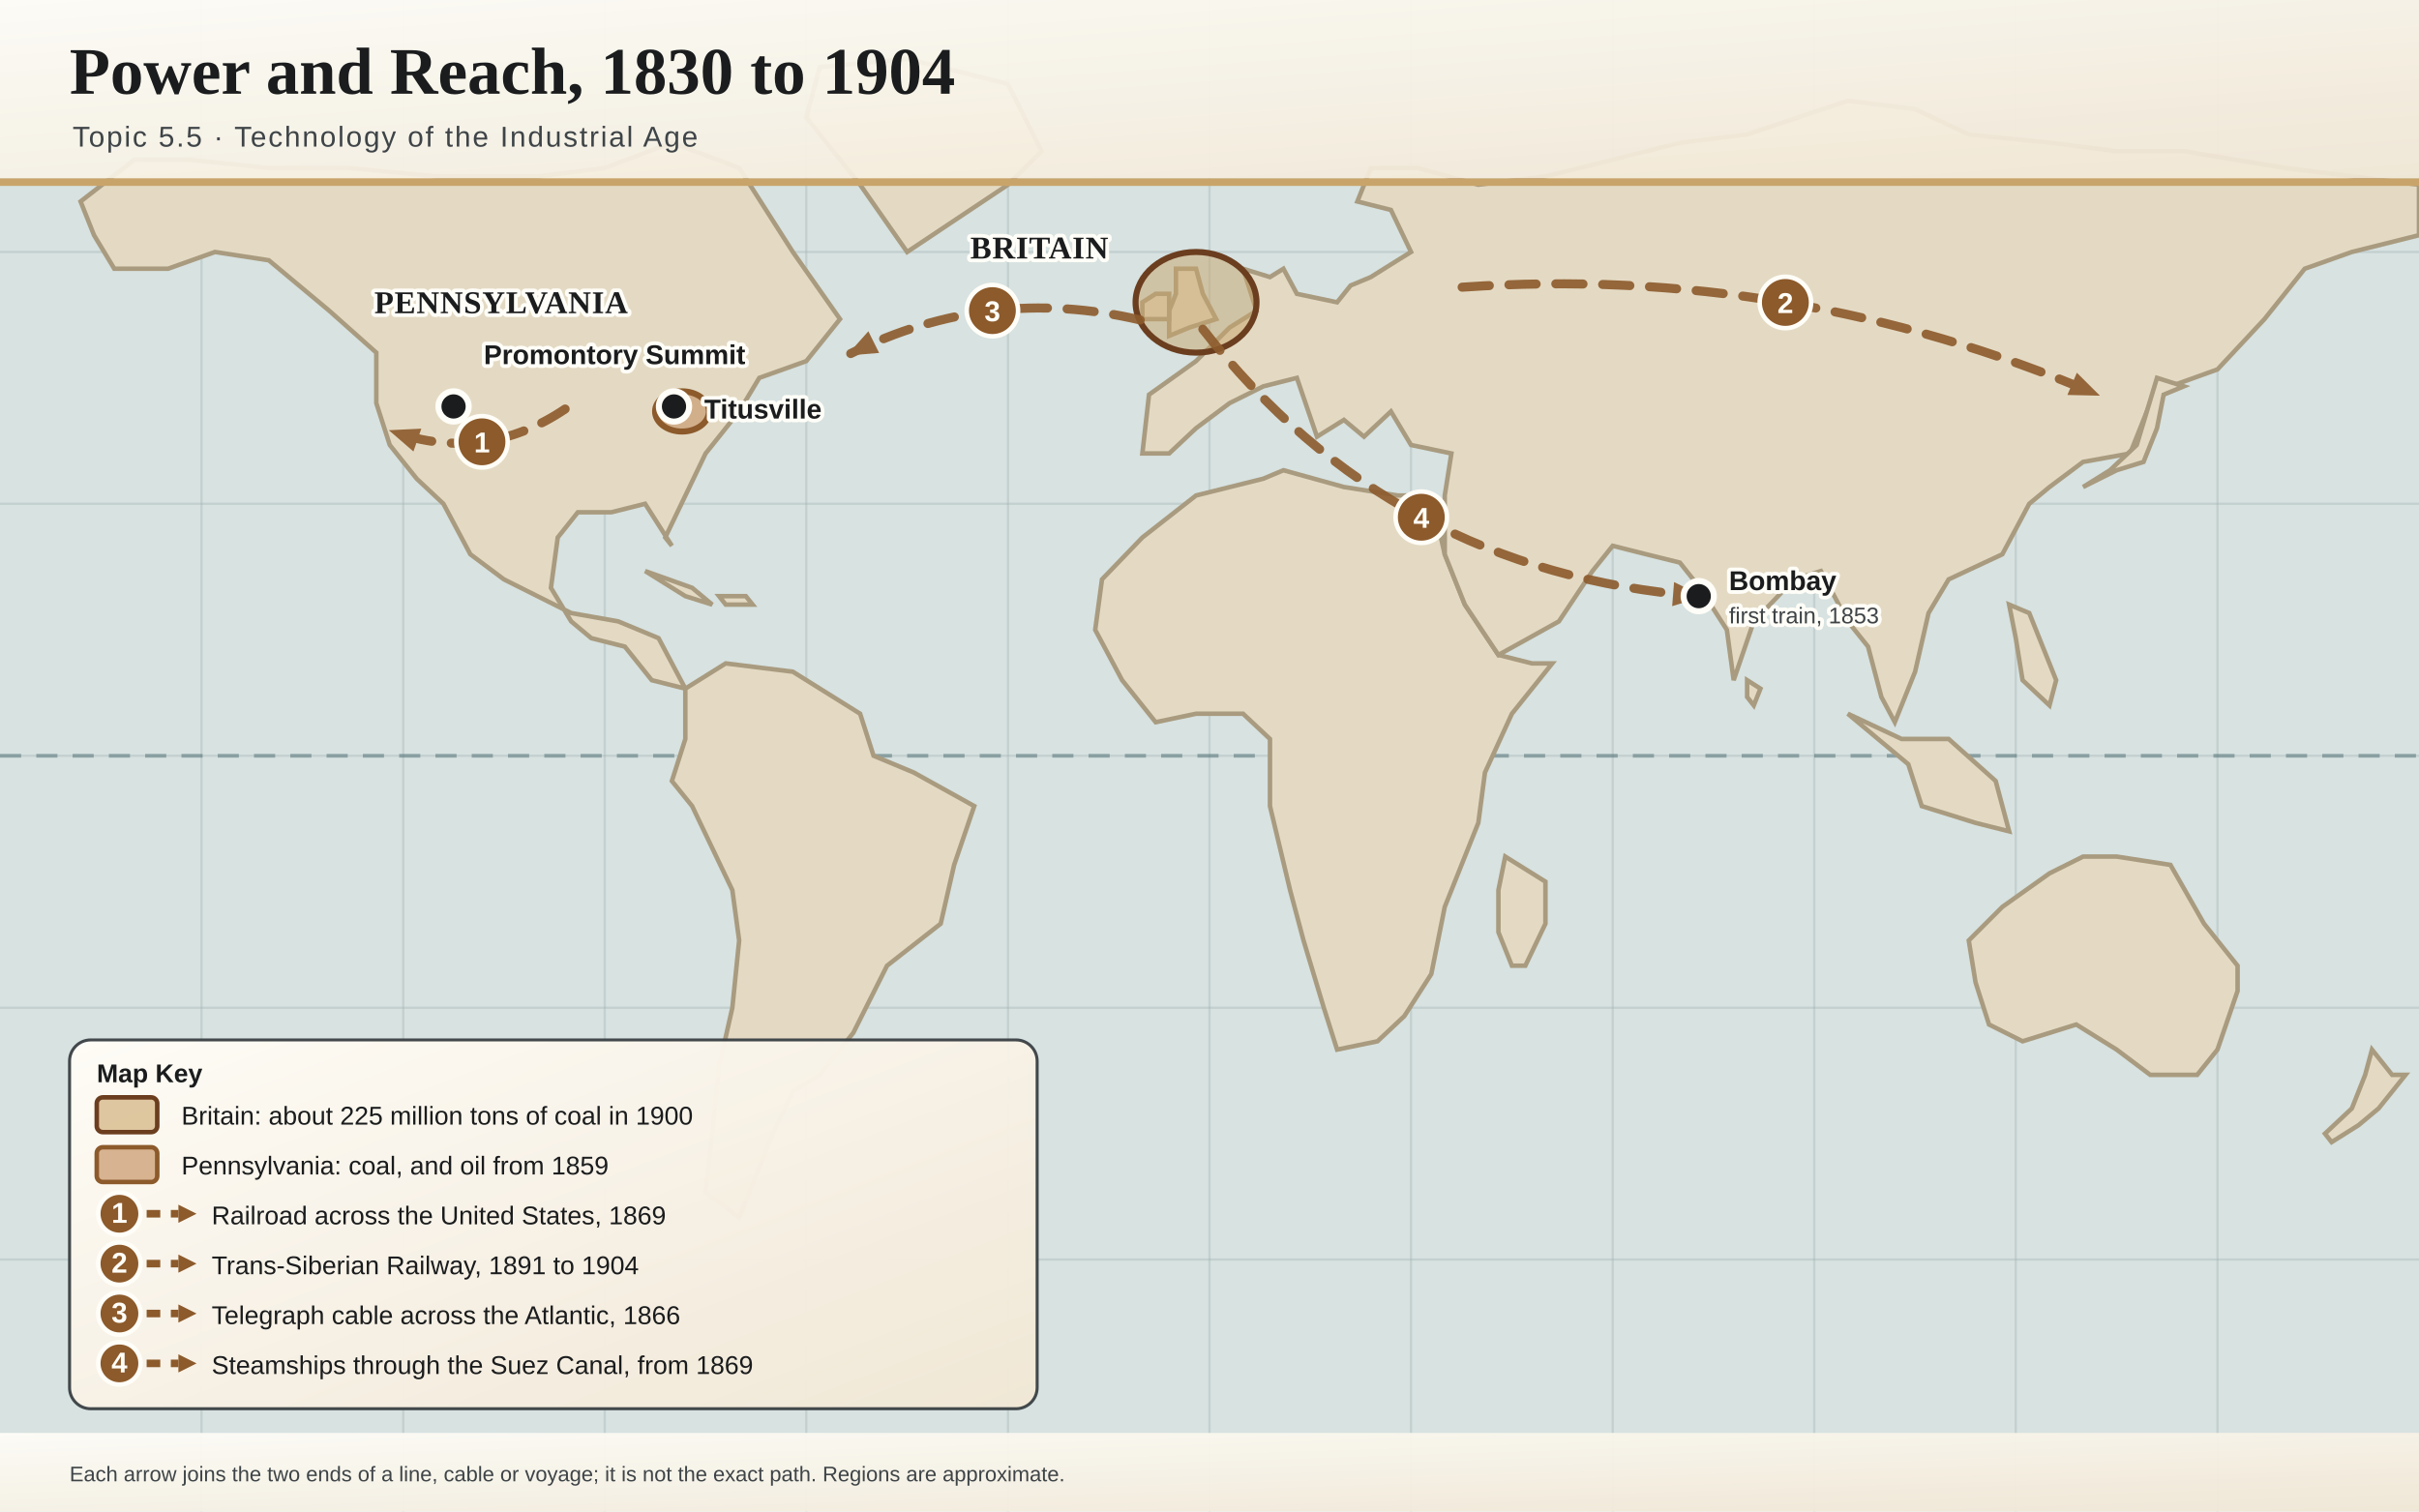
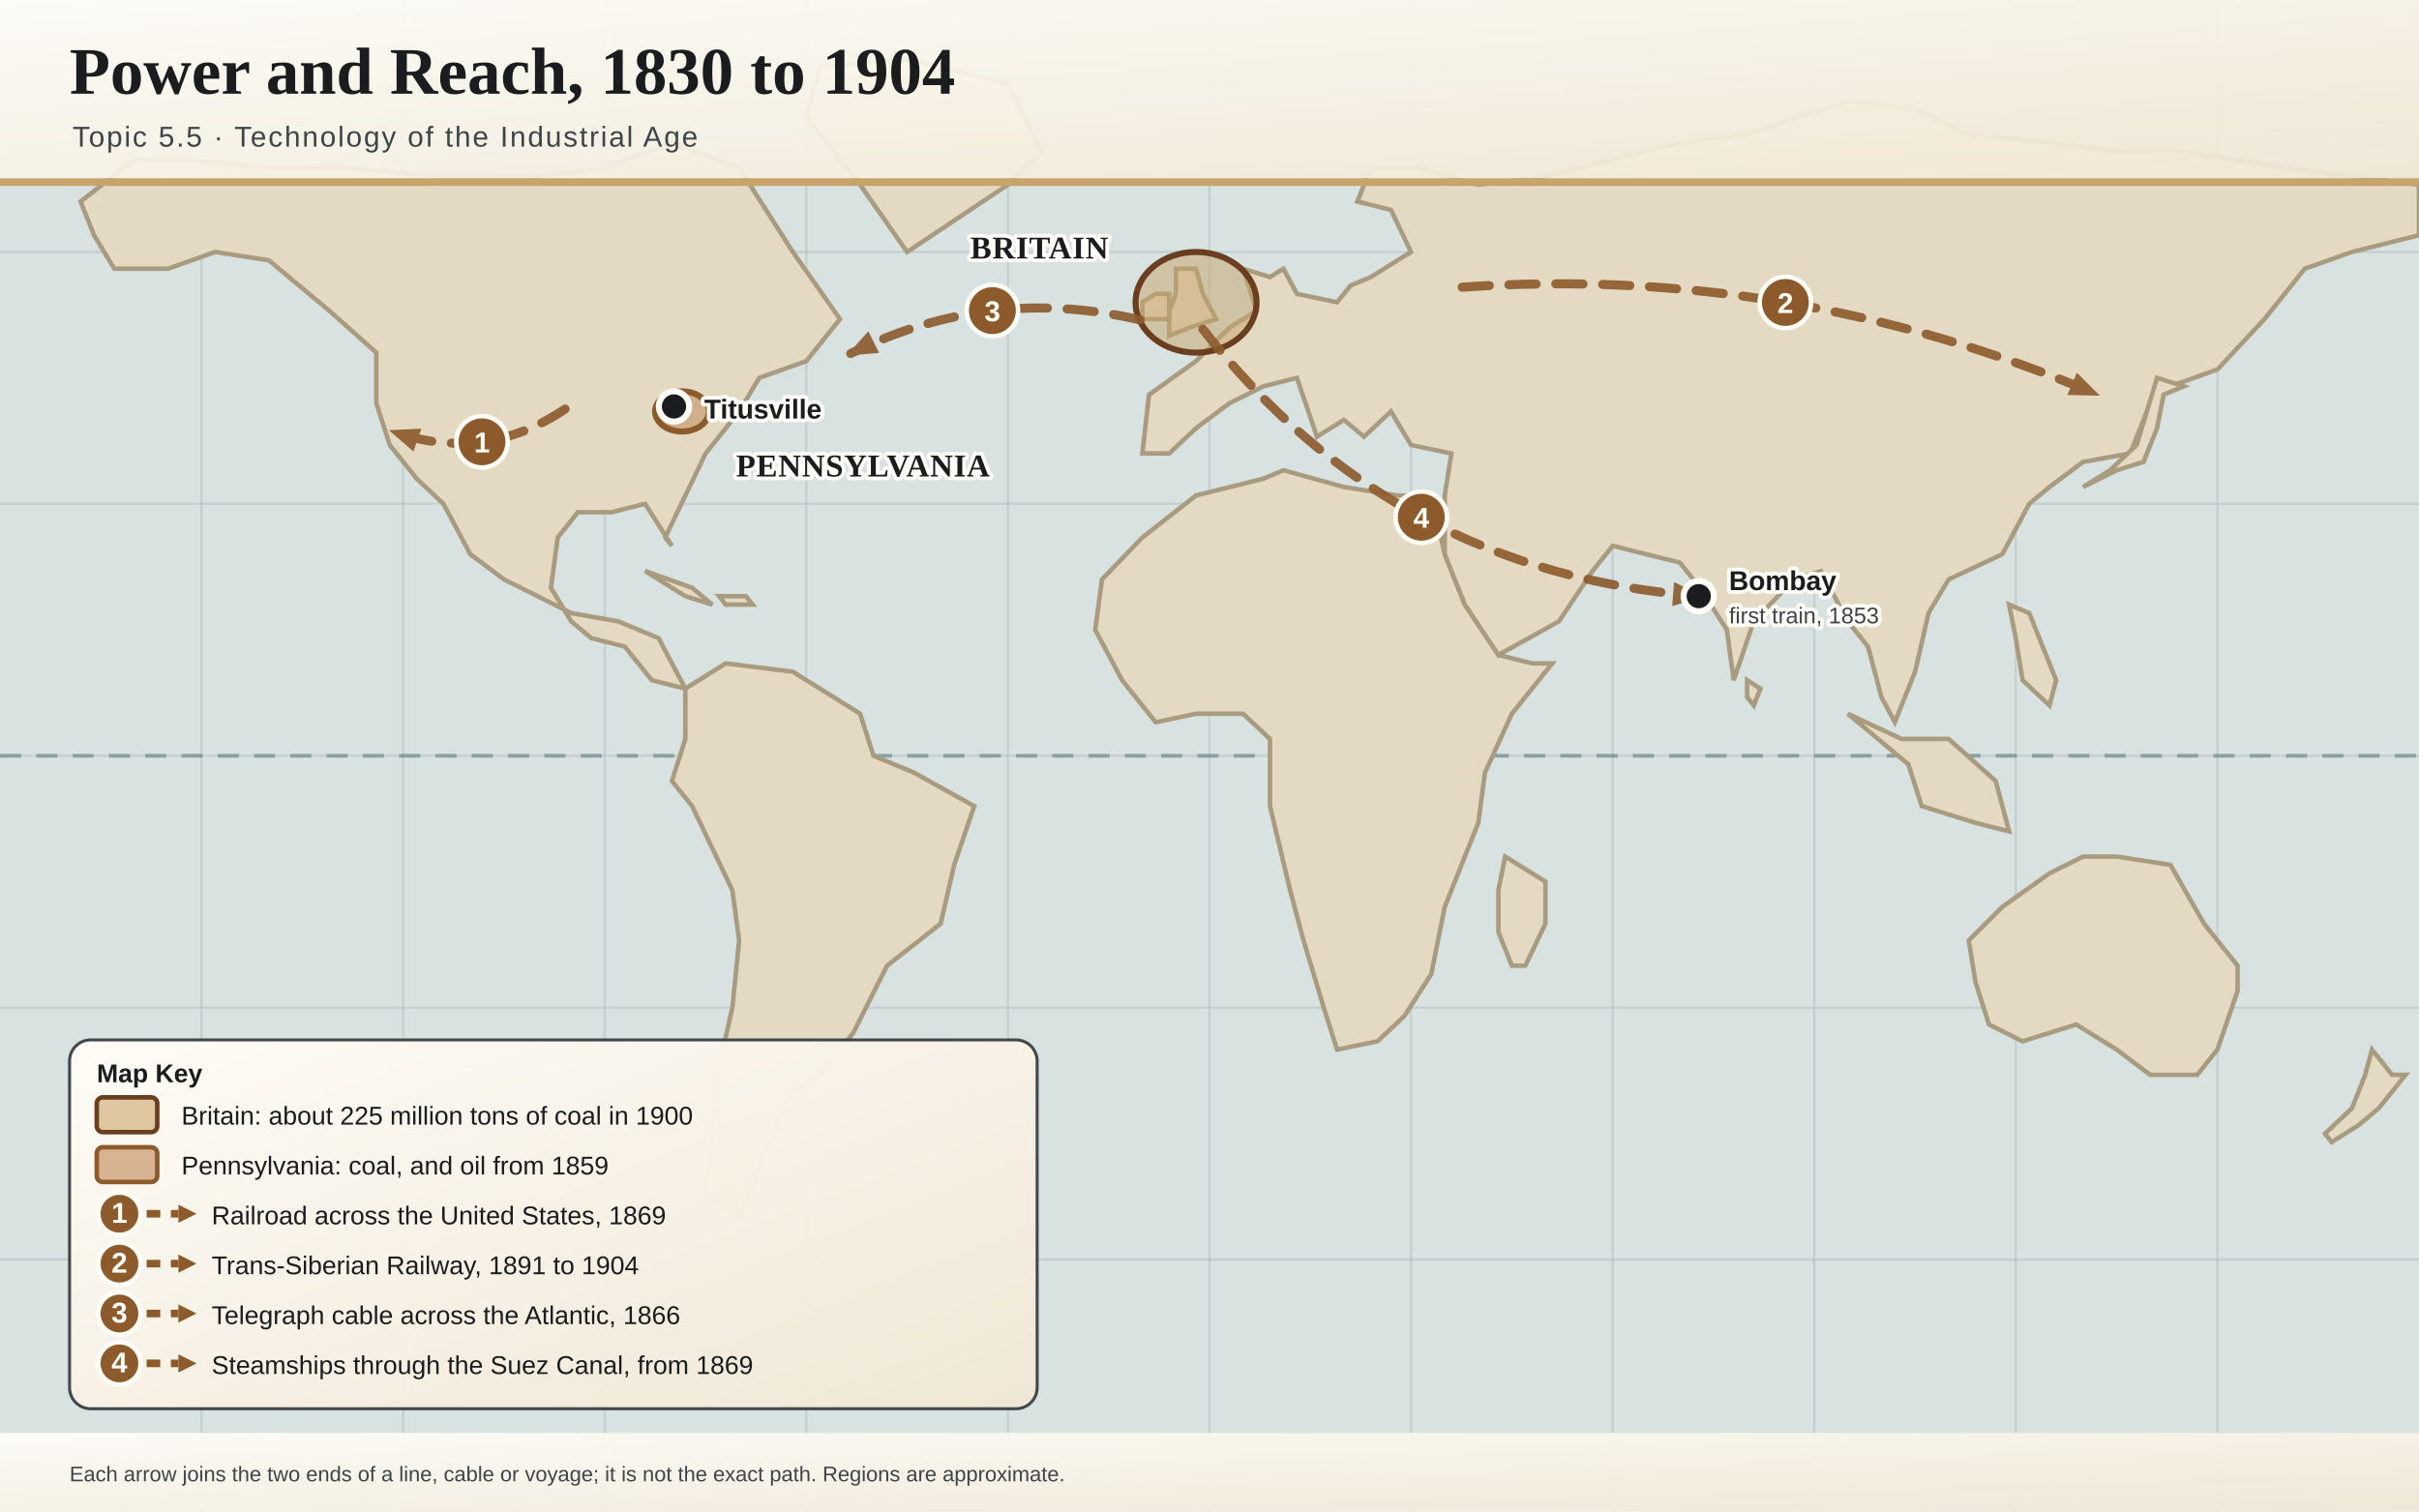
<svg xmlns="http://www.w3.org/2000/svg" width="1600" height="1000" viewBox="0 0 1600 1000" preserveAspectRatio="xMidYMid meet" role="img" aria-labelledby="map-title map-desc">
  <defs>
    <linearGradient id="paper" x1="0" x2="1" y1="0" y2="1">
      <stop offset="0" stop-color="#FFFDF7" />
      <stop offset="1" stop-color="#F1E7D5" />
    </linearGradient>
    <marker id="arrow" markerWidth="20" markerHeight="16" refX="17" refY="8" orient="auto" markerUnits="userSpaceOnUse">
      <path d="M0,0 L20,8 L0,16 Z" fill="#8C5A2B" />
    </marker>
    <style>
      .title{font-family:Georgia,'Times New Roman',serif;font-weight:700;font-size:44px;fill:#1A1C1D}
      .subtitle{font-family:Arial,Helvetica,sans-serif;font-size:19px;fill:#3E4447;letter-spacing:1.2px;text-transform:uppercase}
      .region{font-family:Georgia,'Times New Roman',serif;font-weight:700;font-size:21px;letter-spacing:.5px}
      .place{font-family:Arial,Helvetica,sans-serif;font-weight:700;font-size:18px;fill:#1A1C1D}
      .placenote{font-family:Arial,Helvetica,sans-serif;font-size:15px;fill:#3E4447}
      .small{font-family:Arial,Helvetica,sans-serif;font-size:17px;fill:#1A1C1D}
      .tiny{font-family:Arial,Helvetica,sans-serif;font-size:14px;fill:#3E4447}
      .badgenum{font-family:Arial,Helvetica,sans-serif;font-weight:700;font-size:19px;fill:#FFFDF7}
      .badge{fill:#8C5A2B;stroke:#FFFDF7;stroke-width:3}
      .halo{paint-order:stroke;stroke:#FFFDF7;stroke-width:5;stroke-linejoin:round}
      .city{fill:#1A1C1D;stroke:#FFFDF7;stroke-width:4}
      .leader{stroke:#1A1C1D;stroke-width:2.5;stroke-linecap:round;opacity:.7}
      .flow{fill:none;stroke:#8C5A2B;stroke-width:6;stroke-linecap:round;opacity:.9}
      #land path{fill:#E4DAC4;stroke:#A99B7F;stroke-width:3}
      #graticule line{stroke:#9FB0AE;stroke-width:1.5;opacity:.35}
    </style>
  </defs>
  <rect width="1600" height="1000" fill="#D7E2E1" />
  <g id="graticule">
    <line x1="133.3" y1="0" x2="133.3" y2="1000" />
    <line x1="266.7" y1="0" x2="266.7" y2="1000" />
    <line x1="400.0" y1="0" x2="400.0" y2="1000" />
    <line x1="533.3" y1="0" x2="533.3" y2="1000" />
    <line x1="666.7" y1="0" x2="666.7" y2="1000" />
    <line x1="800.0" y1="0" x2="800.0" y2="1000" />
    <line x1="933.3" y1="0" x2="933.3" y2="1000" />
    <line x1="1066.7" y1="0" x2="1066.7" y2="1000" />
    <line x1="1200.0" y1="0" x2="1200.0" y2="1000" />
    <line x1="1333.3" y1="0" x2="1333.3" y2="1000" />
    <line x1="1466.7" y1="0" x2="1466.7" y2="1000" />
    <line x1="0" y1="833.3" x2="1600" y2="833.3" />
    <line x1="0" y1="666.7" x2="1600" y2="666.7" />
    <line x1="0" y1="500.0" x2="1600" y2="500.0" />
    <line x1="0" y1="333.3" x2="1600" y2="333.3" />
    <line x1="0" y1="166.7" x2="1600" y2="166.7" />
  </g>
  <line x1="0" y1="500.0" x2="1600" y2="500.0" stroke="#4E6B72" stroke-width="2.5" stroke-dasharray="14 10" opacity=".5" />
  <g id="land">
    <path id="land-greenland" d="M600.0,166.7 L666.7,122.2 L688.9,100.0 L666.7,55.6 L600.0,38.9 L542.2,44.4 L533.3,77.8 L568.9,122.2 L600.0,166.7 Z" />
    <path id="land-northAmerica" d="M53.3,133.3 L88.9,105.6 L124.4,105.6 L177.8,111.1 L231.1,111.1 L288.9,116.7 L355.6,116.7 L400.0,111.1 L444.4,94.4 L488.9,111.1 L524.4,166.7 L555.6,211.1 L533.3,238.9 L502.2,250.0 L488.9,272.2 L466.7,300.0 L440.0,355.6 L444.4,361.1 L426.7,333.3 L404.4,338.9 L382.2,338.9 L368.9,355.6 L364.4,388.9 L377.8,411.1 L391.1,422.2 L413.3,427.8 L431.1,450.0 L453.3,455.6 L435.6,422.2 L408.9,411.1 L377.8,405.6 L333.3,383.3 L311.1,366.7 L293.3,333.3 L275.6,316.7 L257.8,294.4 L248.9,266.7 L248.9,233.3 L217.8,205.6 L177.8,172.2 L142.2,166.7 L111.1,177.8 L75.6,177.8 L62.2,155.6 L53.3,133.3 Z" />
    <path id="land-southAmerica" d="M453.3,455.6 L480.0,438.9 L524.4,444.4 L568.9,472.2 L577.8,500.0 L604.4,511.1 L644.4,533.3 L631.1,572.2 L622.2,611.1 L586.7,638.9 L564.4,683.3 L542.2,711.1 L524.4,722.2 L511.1,750.0 L497.8,783.3 L488.9,805.6 L466.7,788.9 L471.1,750.0 L475.6,705.6 L484.4,666.7 L488.9,622.2 L484.4,588.9 L457.8,533.3 L444.4,516.7 L453.3,488.9 L453.3,455.6 Z" />
    <path id="land-africa" d="M724.4,416.7 L728.9,383.3 L755.6,355.6 L791.1,327.8 L835.6,316.7 L848.9,311.1 L888.9,322.2 L924.4,327.8 L946.7,327.8 L955.6,366.7 L968.9,400.0 L991.1,433.3 L1013.3,438.9 L1026.7,438.9 L1000.0,472.2 L982.2,511.1 L977.8,544.4 L955.6,600.0 L946.7,644.4 L928.9,672.2 L911.1,688.9 L884.4,694.4 L875.6,666.7 L862.2,622.2 L853.3,588.9 L840.0,533.3 L840.0,488.9 L822.2,472.2 L791.1,472.2 L764.4,477.8 L742.2,450.0 L724.4,416.7 Z" />
    <path id="land-eurasia" d="M755.6,300.0 L760.0,261.1 L791.1,238.9 L813.3,216.7 L831.1,205.6 L822.2,177.8 L840.0,183.3 L848.9,177.8 L857.8,194.4 L884.4,200.0 L893.3,188.9 L906.7,183.3 L924.4,172.2 L933.3,166.7 L920.0,138.9 L897.8,133.3 L906.7,111.1 L937.8,111.1 L977.8,122.2 L1022.2,116.7 L1066.7,105.6 L1111.1,94.4 L1155.6,88.9 L1222.2,66.7 L1266.7,72.2 L1302.2,88.9 L1355.6,94.4 L1400.0,100.0 L1444.4,100.0 L1511.1,111.1 L1555.6,116.7 L1600.0,122.2 L1600.0,155.6 L1555.6,166.7 L1524.4,177.8 L1497.8,211.1 L1466.7,244.4 L1435.6,255.6 L1422.2,266.7 L1408.9,300.0 L1377.8,305.6 L1355.6,322.2 L1342.2,333.3 L1324.4,366.7 L1288.9,383.3 L1275.6,405.6 L1266.7,444.4 L1253.3,477.8 L1244.4,461.1 L1235.6,427.8 L1222.2,411.1 L1204.4,377.8 L1186.7,383.3 L1160.0,411.1 L1146.7,450.0 L1142.2,416.7 L1124.4,388.9 L1111.1,372.2 L1088.9,366.7 L1066.7,361.1 L1053.3,377.8 L1031.1,411.1 L991.1,433.3 L968.9,400.0 L955.6,366.7 L955.6,327.8 L960.0,300.0 L933.3,294.4 L920.0,272.2 L902.2,288.9 L888.9,277.8 L871.1,288.9 L857.8,250.0 L835.6,255.6 L813.3,266.7 L791.1,283.3 L773.3,300.0 L755.6,300.0 Z" />
    <path id="land-britain" d="M773.3,222.2 L786.7,216.7 L804.4,211.1 L795.6,194.4 L791.1,177.8 L777.8,177.8 L777.8,194.4 L773.3,205.6 L773.3,222.2 Z" />
    <path id="land-ireland" d="M755.6,211.1 L773.3,211.1 L773.3,194.4 L764.4,194.4 L755.6,200.0 L755.6,211.1 Z" />
    <path id="land-japan" d="M1377.8,322.2 L1400.0,311.1 L1417.8,305.6 L1426.7,283.3 L1431.1,261.1 L1444.4,255.6 L1426.7,250.0 L1413.3,294.4 L1395.6,311.1 L1377.8,322.2 Z" />
    <path id="land-indonesia" d="M1222.2,472.2 L1262.2,505.6 L1271.1,533.3 L1306.7,544.4 L1328.9,550.0 L1320.0,516.7 L1288.9,488.9 L1257.8,488.9 L1222.2,472.2 Z" />
    <path id="land-philippines" d="M1328.9,400.0 L1342.2,405.6 L1351.1,427.8 L1360.0,450.0 L1355.6,466.7 L1337.8,450.0 L1333.3,422.2 L1328.9,400.0 Z" />
    <path id="land-australia" d="M1302.2,622.2 L1306.7,650.0 L1315.6,677.8 L1337.8,688.9 L1373.3,677.8 L1400.0,694.4 L1422.2,711.1 L1453.3,711.1 L1466.7,694.4 L1480.0,655.6 L1480.0,638.9 L1457.8,611.1 L1435.6,572.2 L1400.0,566.7 L1377.8,566.7 L1355.6,577.8 L1324.4,600.0 L1302.2,622.2 Z" />
    <path id="land-newZealand" d="M1568.9,694.4 L1582.2,711.1 L1591.1,711.1 L1573.3,733.3 L1560.0,744.4 L1542.2,755.6 L1537.8,750.0 L1555.6,733.3 L1564.4,711.1 L1568.9,694.4 Z" />
    <path id="land-madagascar" d="M995.6,566.7 L1022.2,583.3 L1022.2,611.1 L1008.9,638.9 L1000.0,638.9 L991.1,616.7 L991.1,588.9 L995.6,566.7 Z" />
    <path id="land-cuba" d="M426.7,377.8 L457.8,388.9 L471.1,400.0 L453.3,394.4 L426.7,377.8 Z" />
    <path id="land-hispaniola" d="M475.6,394.4 L493.3,394.4 L497.8,400.0 L480.0,400.0 L475.6,394.4 Z" />
    <path id="land-sriLanka" d="M1155.6,450.0 L1164.4,455.6 L1160.0,466.7 L1155.6,461.1 L1155.6,450.0 Z" />
  </g>
  <g id="highlights">
    <ellipse cx="791.1" cy="200.0" rx="40.0" ry="33.3" fill="#C9A46A" fill-opacity="0.5" stroke="#6B3E1F" stroke-width="4" />
    <ellipse cx="451.1" cy="272.2" rx="17.8" ry="13.3" fill="#C08552" fill-opacity="0.5" stroke="#8C5A2B" stroke-width="4" />
  </g>
  <g id="flows">
    <path class="flow" d="M373.8,270.6 Q320.6,306.5 260.0,285.6" stroke-dasharray="18 13" marker-end="url(#arrow)" />
    <circle class="badge" cx="318.8" cy="292.3" r="17" />
    <text class="badgenum" x="318.8" y="299.3" text-anchor="middle">1</text>
    <path class="flow" d="M967.1,190.0 Q1185.1,175.0 1386.2,260.6" stroke-dasharray="18 13" marker-end="url(#arrow)" />
    <circle class="badge" cx="1180.9" cy="200.1" r="17" />
    <text class="badgenum" x="1180.9" y="207.1" text-anchor="middle">2</text>
    <path class="flow" d="M754.2,211.7 Q654.4,188.3 562.7,233.9" stroke-dasharray="18 13" marker-end="url(#arrow)" />
    <circle class="badge" cx="656.4" cy="205.5" r="17" />
    <text class="badgenum" x="656.4" y="212.5" text-anchor="middle">3</text>
    <path class="flow" d="M795.6,217.8 Q920.7,378.3 1123.6,394.4" stroke-dasharray="18 13" marker-end="url(#arrow)" />
    <circle class="badge" cx="940.1" cy="342.2" r="17" />
    <text class="badgenum" x="940.1" y="349.2" text-anchor="middle">4</text>
  </g>
  <g id="region-labels">
    <text class="region halo" x="733.1" y="171.0" text-anchor="end" fill="#1A1C1D">
      <tspan x="733.1" dy="0">BRITAIN</tspan>
    </text>
-     <text class="region halo" x="415.3" y="207.2" text-anchor="end" fill="#1A1C1D">
-       <tspan x="415.3" dy="0">PENNSYLVANIA</tspan>
+     <text class="region halo" x="486.9" y="315.2" text-anchor="start" fill="#1A1C1D">
+       <tspan x="486.9" dy="0">PENNSYLVANIA</tspan>
    </text>
  </g>
  <g id="places">
-     <circle class="city" cx="300.0" cy="268.9" r="10" />
-     <text class="place halo" x="320.0" y="240.9" text-anchor="start">Promontory Summit</text>
    <circle class="city" cx="445.8" cy="268.9" r="10" />
    <text class="place halo" x="465.8" y="276.9" text-anchor="start">Titusville</text>
    <circle class="city" cx="1123.6" cy="394.4" r="10" />
    <text class="place halo" x="1143.6" y="390.4" text-anchor="start">Bombay</text>
    <text class="placenote halo" x="1143.6" y="412.4" text-anchor="start">first train, 1853</text>
  </g>
  <g id="titleband">
    <rect x="0" y="0" width="1600" height="118" fill="url(#paper)" opacity=".93" />
    <rect x="0" y="118" width="1600" height="5" fill="#C9A46A" />
    <text class="title" x="46" y="62">Power and Reach, 1830 to 1904</text>
    <text class="subtitle" x="48" y="97">Topic 5.5 · Technology of the Industrial Age</text>
  </g>
  <g id="legend" transform="translate(46,688)">
    <rect x="0" y="0" width="640" height="244" rx="14" fill="url(#paper)" stroke="#3E4447" stroke-width="2" opacity=".97" />
    <text class="small" x="18" y="28" font-weight="700">Map Key</text>
    <rect x="18" y="38" width="40" height="23" rx="4" fill="#C9A46A" fill-opacity=".6" stroke="#6B3E1F" stroke-width="3" />
    <text class="small" x="74" y="56">Britain: about 225 million tons of coal in 1900</text>
    <rect x="18" y="71" width="40" height="23" rx="4" fill="#C08552" fill-opacity=".6" stroke="#8C5A2B" stroke-width="3" />
    <text class="small" x="74" y="89">Pennsylvania: coal, and oil from 1859</text>
    <circle class="badge" cx="33" cy="115" r="14" />
    <text class="badgenum" x="33" y="121" text-anchor="middle" font-size="16">1</text>
    <line x1="51" x2="72" y1="115" y2="115" stroke="#8C5A2B" stroke-width="5" stroke-dasharray="9 7" />
    <path d="M72,109 L84,115 L72,121 Z" fill="#8C5A2B" />
    <text class="small" x="94" y="122">Railroad across the United States, 1869</text>
    <circle class="badge" cx="33" cy="148" r="14" />
    <text class="badgenum" x="33" y="154" text-anchor="middle" font-size="16">2</text>
    <line x1="51" x2="72" y1="148" y2="148" stroke="#8C5A2B" stroke-width="5" stroke-dasharray="9 7" />
    <path d="M72,142 L84,148 L72,154 Z" fill="#8C5A2B" />
    <text class="small" x="94" y="155">Trans-Siberian Railway, 1891 to 1904</text>
    <circle class="badge" cx="33" cy="181" r="14" />
    <text class="badgenum" x="33" y="187" text-anchor="middle" font-size="16">3</text>
    <line x1="51" x2="72" y1="181" y2="181" stroke="#8C5A2B" stroke-width="5" stroke-dasharray="9 7" />
    <path d="M72,175 L84,181 L72,187 Z" fill="#8C5A2B" />
    <text class="small" x="94" y="188">Telegraph cable across the Atlantic, 1866</text>
    <circle class="badge" cx="33" cy="214" r="14" />
    <text class="badgenum" x="33" y="220" text-anchor="middle" font-size="16">4</text>
    <line x1="51" x2="72" y1="214" y2="214" stroke="#8C5A2B" stroke-width="5" stroke-dasharray="9 7" />
    <path d="M72,208 L84,214 L72,220 Z" fill="#8C5A2B" />
    <text class="small" x="94" y="221">Steamships through the Suez Canal, from 1869</text>
  </g>
  <rect x="0" y="948" width="1600" height="52" fill="url(#paper)" opacity=".93" />
  <text class="tiny" x="46" y="980">Each arrow joins the two ends of a line, cable or voyage; it is not the exact path. Regions are approximate.</text>
</svg>
